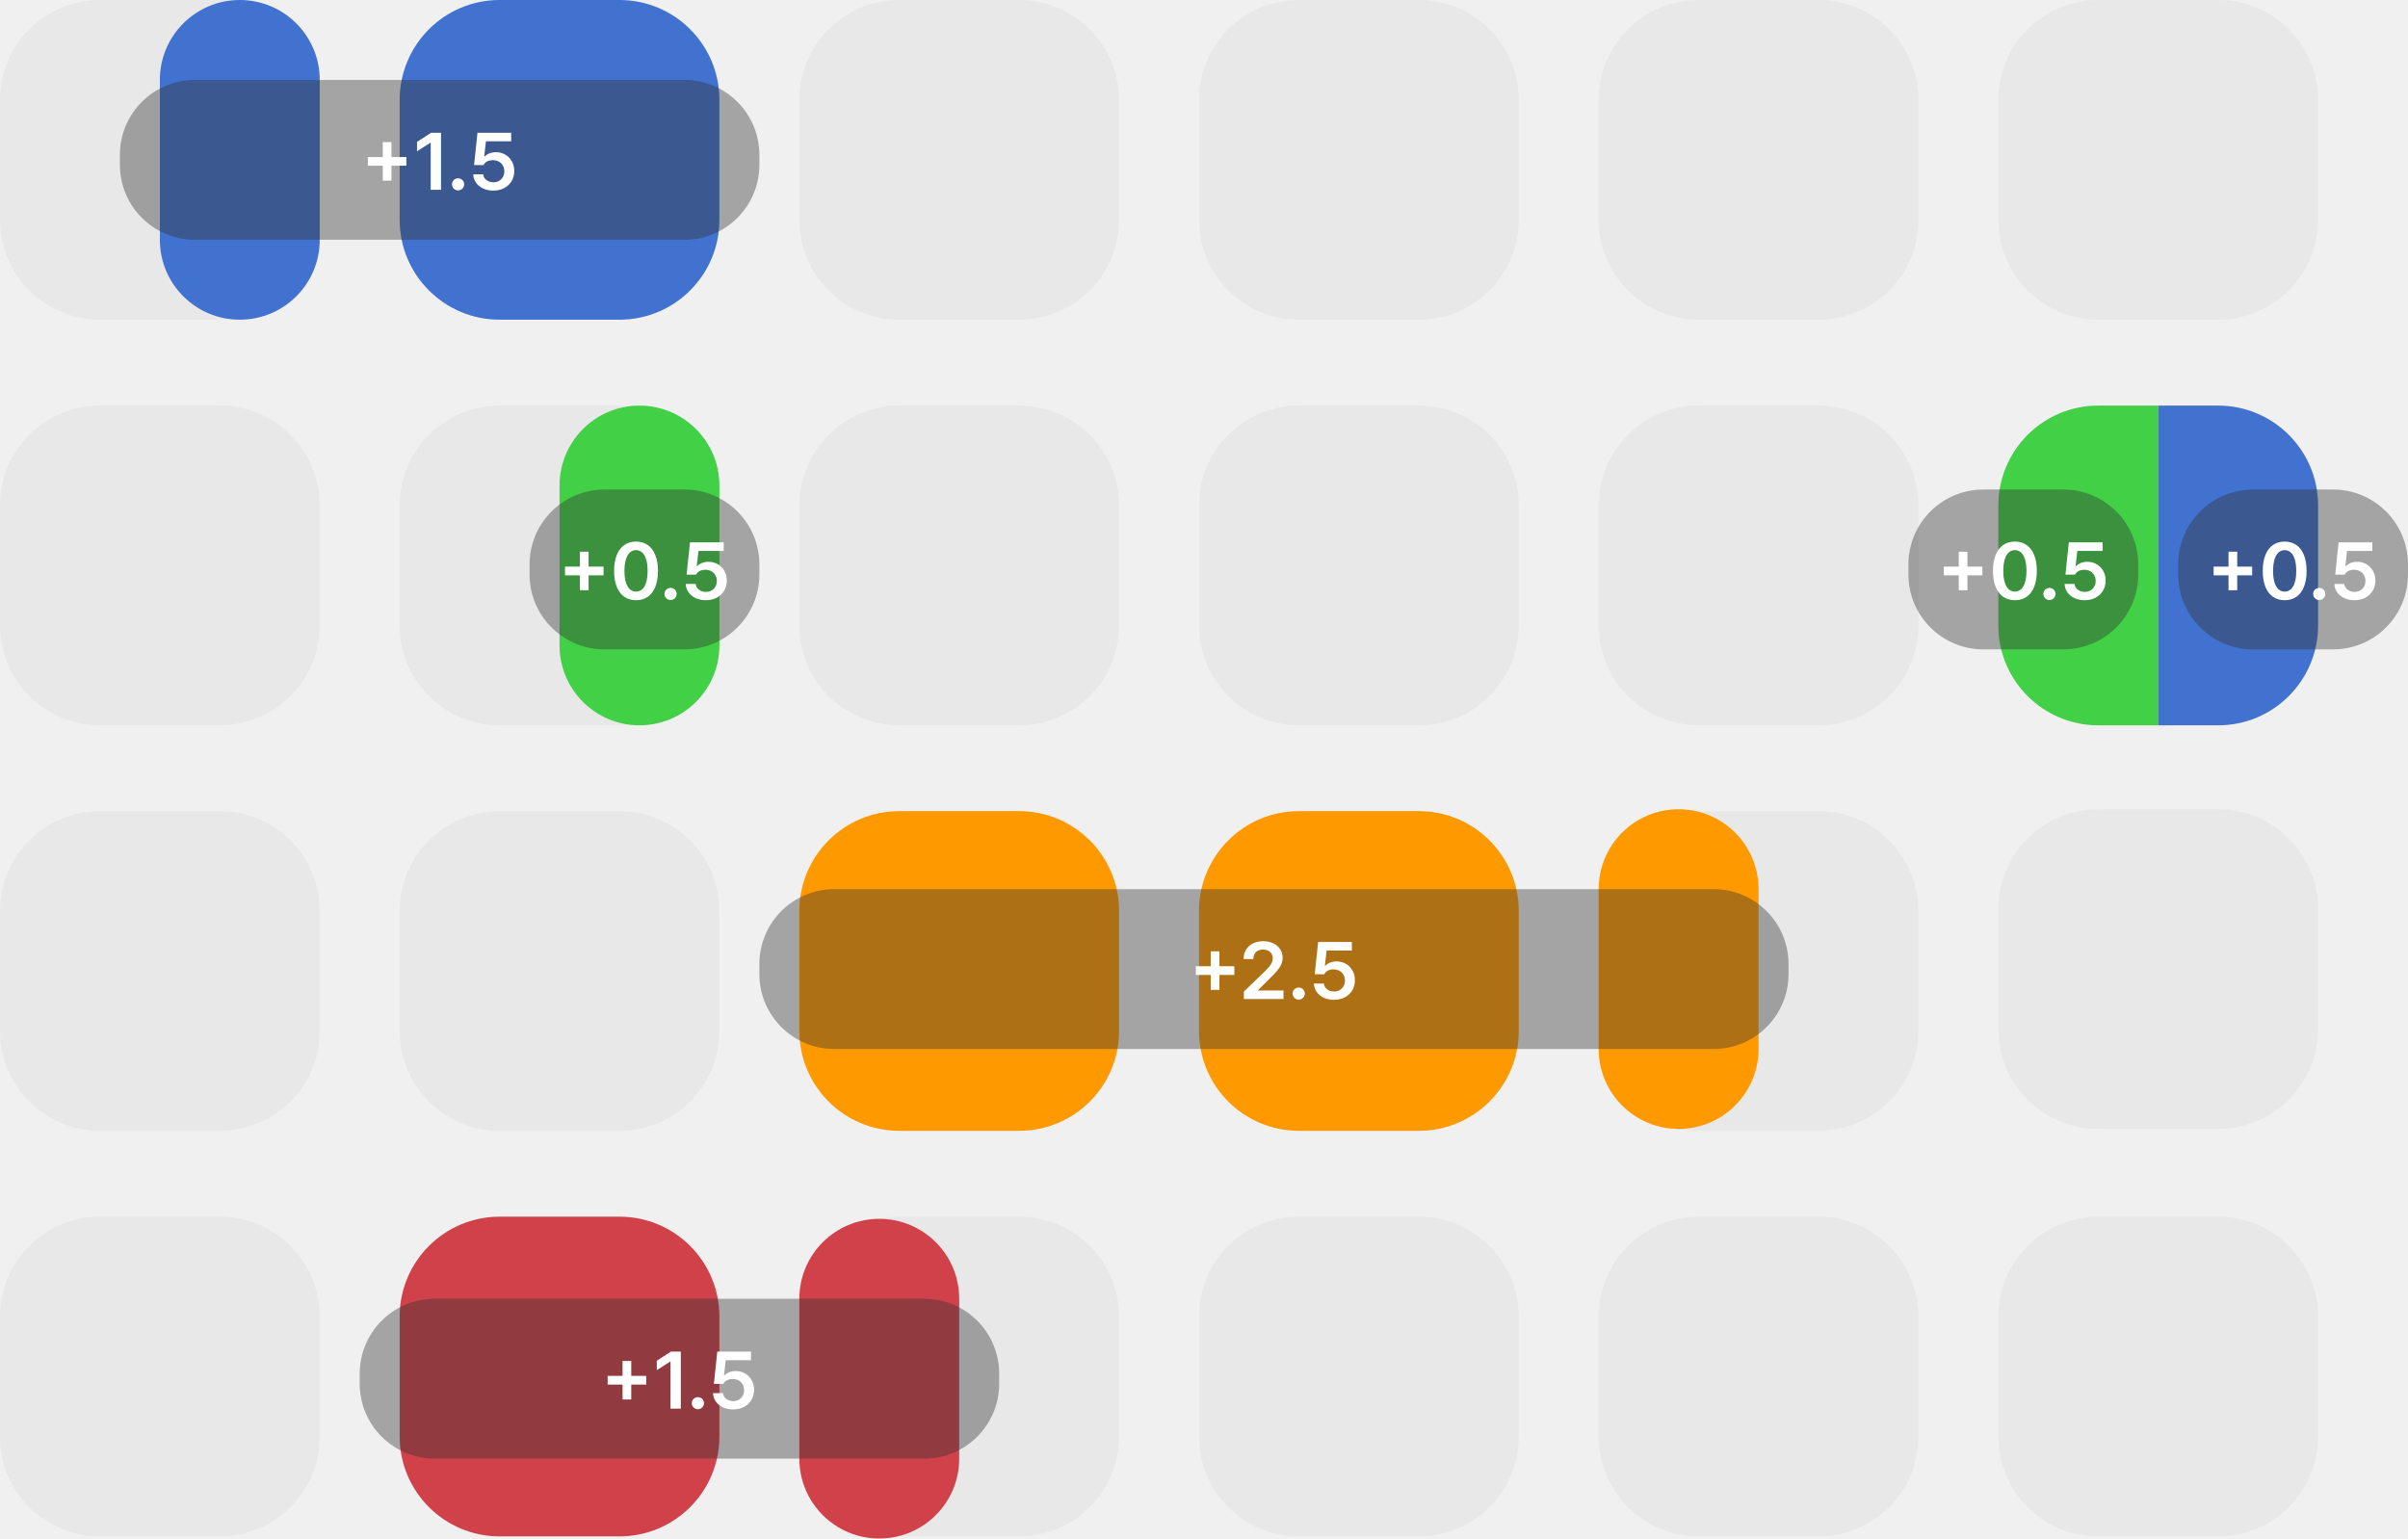
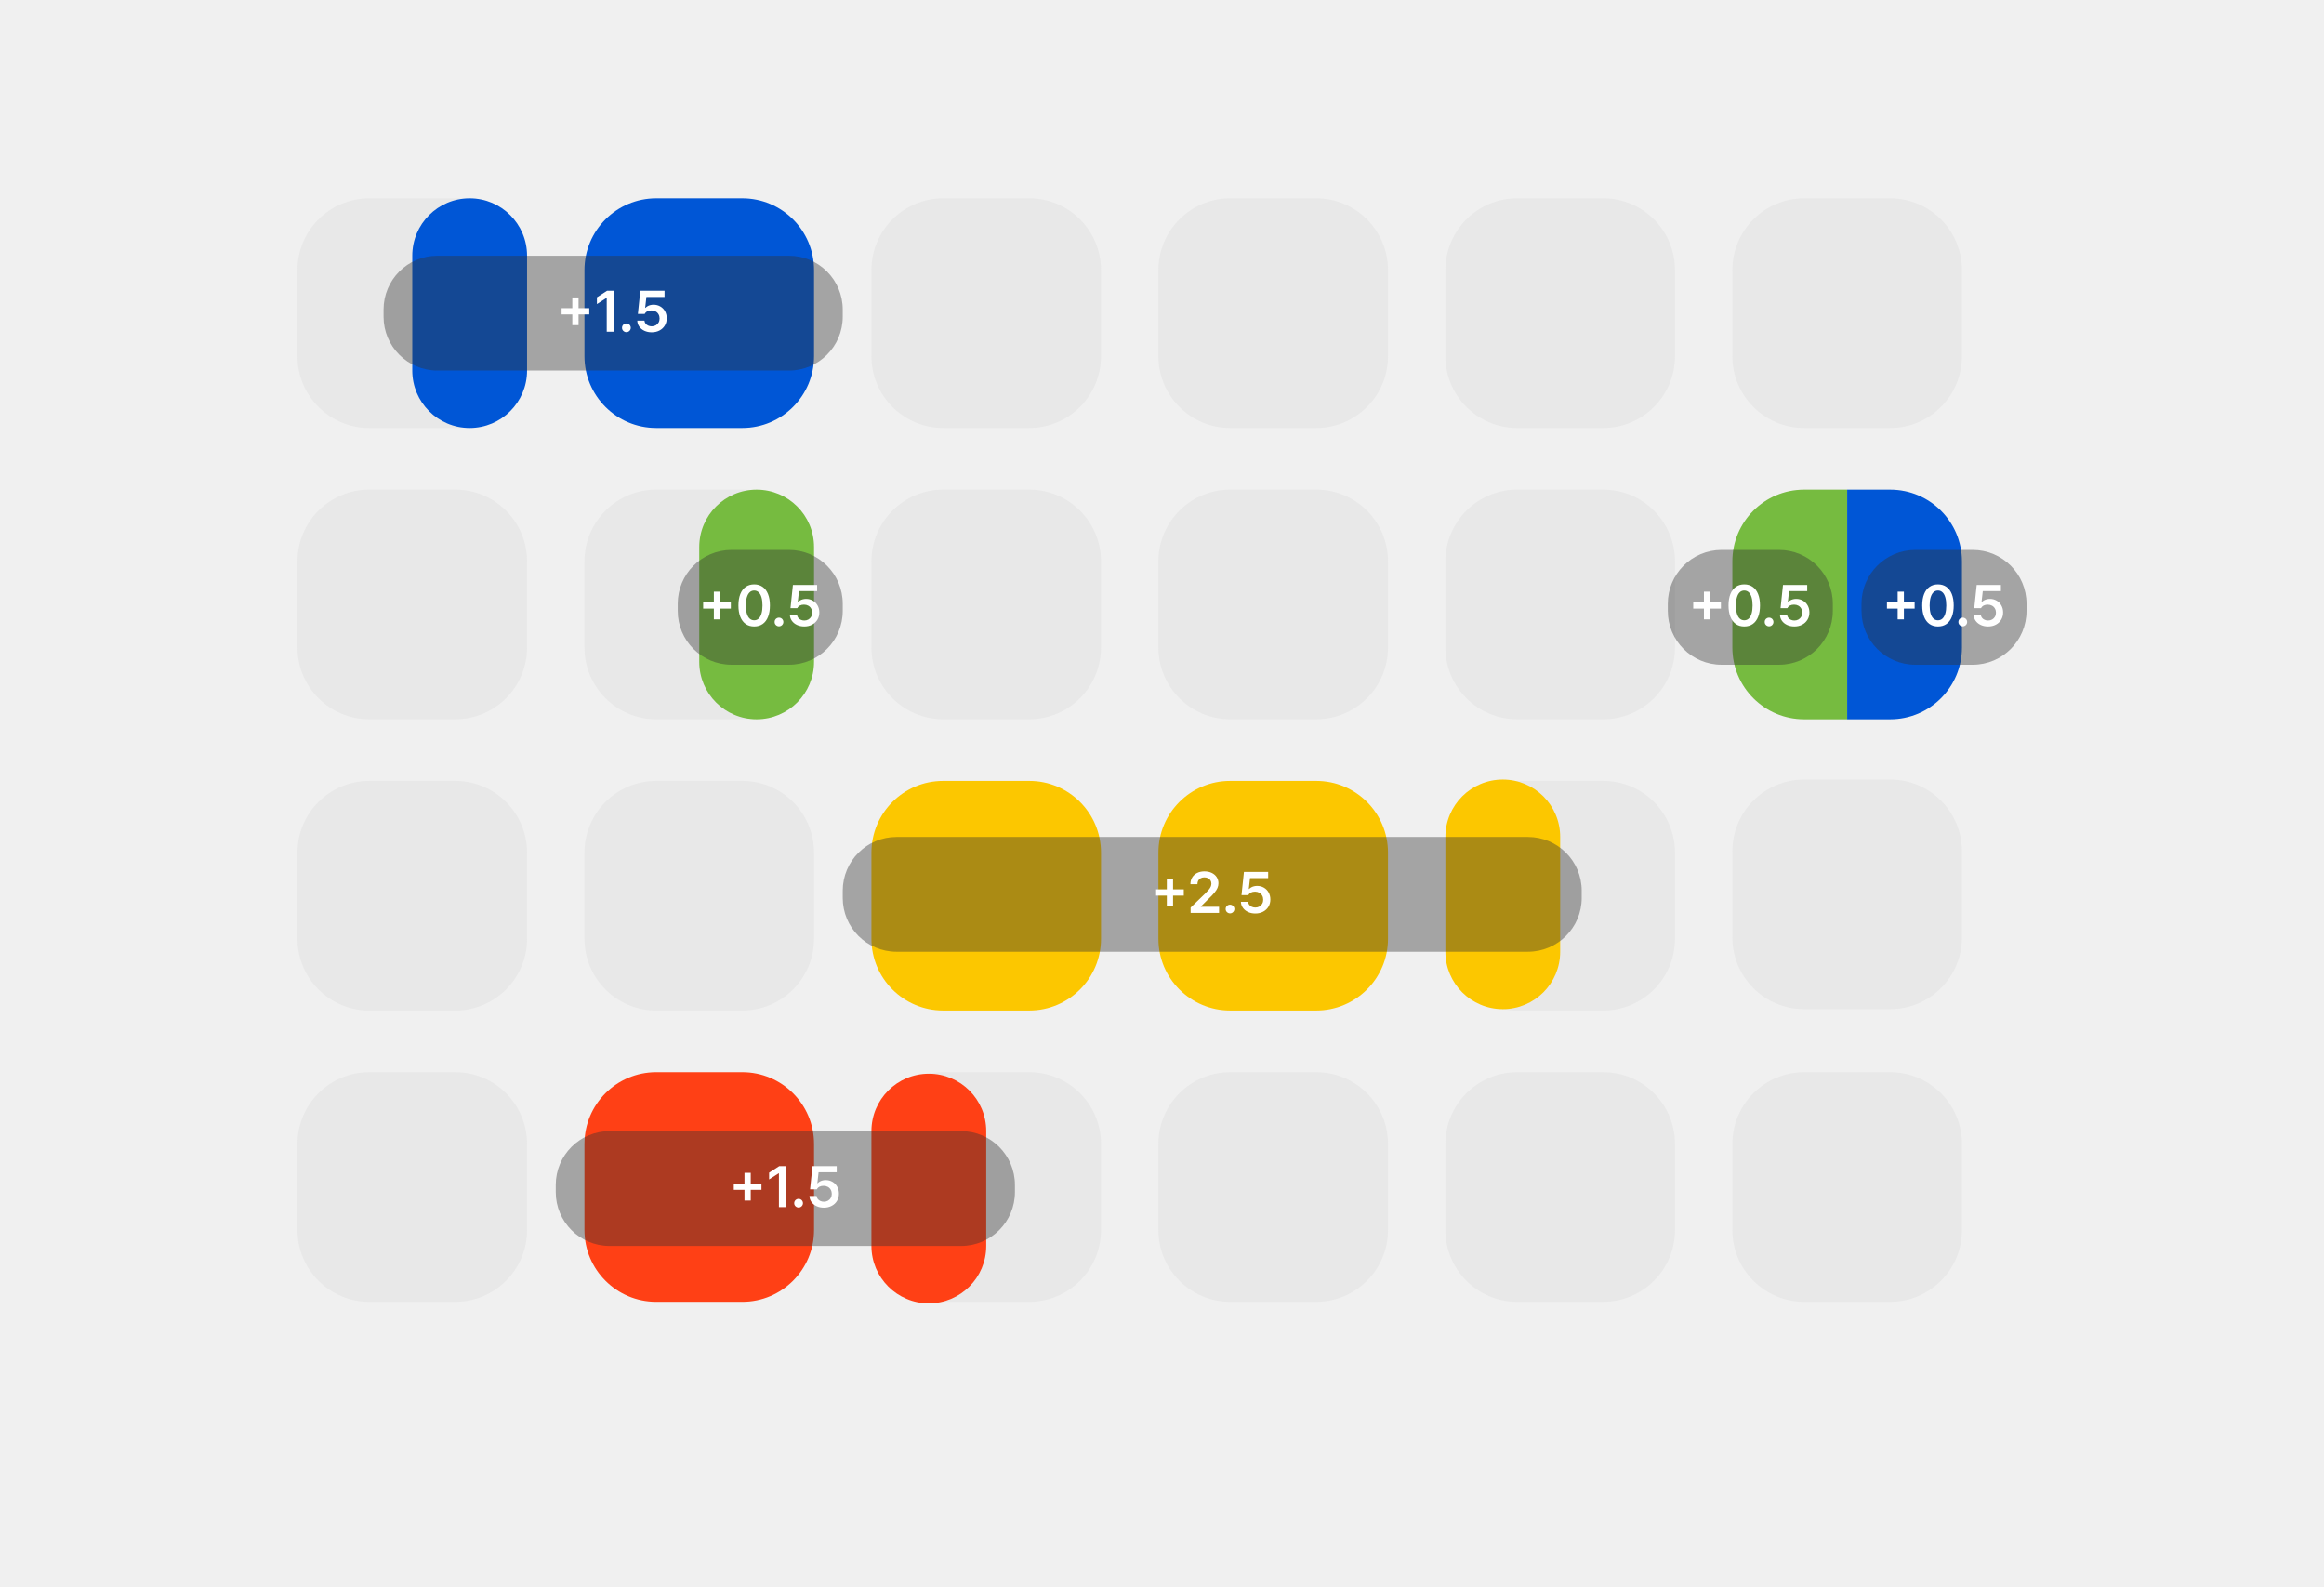
- <svg xmlns="http://www.w3.org/2000/svg" width="241" height="154" viewBox="0 0 241 154" fill="none">
-   <rect width="32" height="32" rx="10" fill="#E8E8E8" />
-   <rect x="40" width="32" height="32" rx="10" fill="#4172D0" />
-   <rect x="80" width="32" height="32" rx="10" fill="#E8E8E8" />
-   <rect x="120" width="32" height="32" rx="10" fill="#E8E8E8" />
-   <rect x="160" width="32" height="32" rx="10" fill="#E8E8E8" />
-   <rect x="200" width="32" height="32" rx="10" fill="#E8E8E8" />
-   <rect y="40.596" width="32" height="32" rx="10" fill="#E8E8E8" />
-   <rect x="40" y="40.596" width="32" height="32" rx="10" fill="#E8E8E8" />
-   <rect x="80" y="40.596" width="32" height="32" rx="10" fill="#E8E8E8" />
-   <rect x="56" y="40.6" width="16" height="32" rx="8" fill="#41D046" />
-   <rect x="16" width="16" height="32" rx="8" fill="#4172D0" />
-   <rect x="120" y="40.596" width="32" height="32" rx="10" fill="#E8E8E8" />
-   <rect x="160" y="40.596" width="32" height="32" rx="10" fill="#E8E8E8" />
-   <rect x="200" y="40.596" width="32" height="32" rx="10" fill="#E8E8E8" />
-   <rect x="200" y="81" width="32" height="32" rx="10" fill="#E8E8E8" />
-   <rect y="81.19" width="32" height="32" rx="10" fill="#E8E8E8" />
-   <rect x="40" y="81.19" width="32" height="32" rx="10" fill="#E8E8E8" />
-   <rect x="80" y="81.19" width="32" height="32" rx="10" fill="#FF9900" />
-   <rect x="120" y="81.19" width="32" height="32" rx="10" fill="#FF9900" />
-   <rect x="160" y="81.19" width="32" height="32" rx="10" fill="#E8E8E8" />
-   <rect y="121.785" width="32" height="32" rx="10" fill="#E8E8E8" />
-   <rect x="40" y="121.785" width="32" height="32" rx="10" fill="#D0414A" />
-   <rect x="80" y="121.785" width="32" height="32" rx="10" fill="#E8E8E8" />
-   <rect x="120" y="121.785" width="32" height="32" rx="10" fill="#E8E8E8" />
-   <rect x="160" y="121.785" width="32" height="32" rx="10" fill="#E8E8E8" />
-   <rect x="200" y="121.785" width="32" height="32" rx="10" fill="#E8E8E8" />
-   <rect x="160" y="81" width="16" height="32" rx="8" fill="#FF9900" />
-   <rect x="80" y="122" width="16" height="32" rx="8" fill="#D0414A" />
-   <path d="M200 50.6C200 45.077 204.477 40.6 210 40.6H216V72.6H210C204.477 72.6 200 68.123 200 62.6V50.6Z" fill="#41D046" />
-   <path d="M232 50.6C232 45.077 227.523 40.6 222 40.6H216V72.6H222C227.523 72.6 232 68.123 232 62.6V50.6Z" fill="#4172D0" />
-   <rect x="12" y="8" width="64" height="16" rx="7.5" fill="#323232" fill-opacity="0.4" />
-   <path d="M38.307 14.225H39.177V18.082H38.307V14.225ZM36.815 15.717H40.672V16.587H36.815V15.717ZM44.138 19H43.106V14.289H43.072L41.736 15.143V14.203L43.153 13.288H44.138V19ZM45.847 19.061C45.737 19.061 45.635 19.034 45.54 18.978C45.445 18.922 45.37 18.849 45.314 18.757C45.26 18.664 45.234 18.562 45.236 18.451C45.234 18.341 45.26 18.239 45.314 18.147C45.37 18.052 45.445 17.978 45.54 17.926C45.635 17.872 45.737 17.845 45.847 17.845C45.955 17.845 46.056 17.872 46.151 17.926C46.246 17.978 46.32 18.052 46.374 18.147C46.43 18.241 46.458 18.343 46.458 18.451C46.458 18.56 46.43 18.662 46.374 18.755C46.32 18.848 46.246 18.922 46.151 18.978C46.056 19.034 45.955 19.061 45.847 19.061ZM49.374 19.078C48.998 19.078 48.66 19.008 48.359 18.869C48.058 18.73 47.819 18.536 47.642 18.289C47.465 18.041 47.372 17.762 47.363 17.449H48.362C48.375 17.604 48.427 17.741 48.518 17.862C48.611 17.981 48.732 18.075 48.88 18.144C49.031 18.213 49.196 18.247 49.374 18.247C49.584 18.247 49.773 18.201 49.94 18.108C50.108 18.013 50.238 17.883 50.331 17.717C50.425 17.55 50.473 17.361 50.473 17.151C50.473 16.937 50.425 16.746 50.328 16.576C50.233 16.405 50.099 16.272 49.926 16.177C49.753 16.083 49.559 16.034 49.343 16.032C49.118 16.031 48.926 16.071 48.766 16.152C48.606 16.232 48.482 16.355 48.395 16.521H47.447L47.787 13.288H51.162V14.147H48.635L48.462 15.664H48.512C48.587 15.581 48.68 15.506 48.794 15.441C48.909 15.374 49.037 15.323 49.179 15.288C49.32 15.251 49.468 15.232 49.622 15.232C49.972 15.232 50.287 15.313 50.568 15.475C50.848 15.636 51.069 15.861 51.229 16.15C51.389 16.438 51.468 16.762 51.468 17.123C51.468 17.499 51.379 17.835 51.201 18.133C51.024 18.428 50.777 18.66 50.459 18.827C50.143 18.994 49.781 19.078 49.374 19.078Z" fill="white" />
-   <rect x="36" y="130" width="64" height="16" rx="7.5" fill="#323232" fill-opacity="0.4" />
-   <path d="M62.307 136.225H63.177V140.082H62.307V136.225ZM60.815 137.717H64.672V138.588H60.815V137.717ZM68.138 141H67.106V136.289H67.072L65.736 137.143V136.203L67.153 135.288H68.138V141ZM69.847 141.061C69.737 141.061 69.635 141.033 69.54 140.978C69.445 140.922 69.37 140.848 69.314 140.757C69.26 140.664 69.234 140.562 69.236 140.451C69.234 140.341 69.26 140.24 69.314 140.147C69.37 140.052 69.445 139.978 69.54 139.926C69.635 139.872 69.737 139.845 69.847 139.845C69.955 139.845 70.056 139.872 70.151 139.926C70.246 139.978 70.32 140.052 70.374 140.147C70.43 140.241 70.458 140.343 70.458 140.451C70.458 140.56 70.43 140.662 70.374 140.755C70.32 140.848 70.246 140.922 70.151 140.978C70.056 141.033 69.955 141.061 69.847 141.061ZM73.374 141.078C72.998 141.078 72.66 141.008 72.359 140.869C72.058 140.729 71.819 140.536 71.642 140.289C71.465 140.042 71.372 139.762 71.363 139.449H72.362C72.375 139.604 72.427 139.741 72.518 139.862C72.611 139.981 72.732 140.075 72.88 140.144C73.031 140.213 73.195 140.247 73.374 140.247C73.584 140.247 73.773 140.2 73.94 140.108C74.108 140.013 74.238 139.883 74.331 139.717C74.425 139.55 74.473 139.361 74.473 139.151C74.473 138.937 74.424 138.746 74.328 138.576C74.233 138.405 74.099 138.272 73.926 138.178C73.753 138.083 73.559 138.034 73.343 138.033C73.118 138.031 72.926 138.071 72.766 138.152C72.606 138.232 72.482 138.355 72.395 138.521H71.447L71.787 135.288H75.162V136.147H72.635L72.462 137.664H72.512C72.587 137.581 72.68 137.506 72.794 137.441C72.909 137.374 73.037 137.323 73.179 137.288C73.32 137.251 73.468 137.232 73.622 137.232C73.972 137.232 74.287 137.313 74.568 137.475C74.848 137.636 75.069 137.861 75.229 138.15C75.389 138.438 75.469 138.762 75.469 139.123C75.469 139.499 75.379 139.835 75.201 140.133C75.024 140.428 74.777 140.66 74.459 140.827C74.143 140.994 73.781 141.078 73.374 141.078Z" fill="white" />
-   <rect x="53" y="49" width="23" height="16" rx="7.5" fill="#323232" fill-opacity="0.4" />
-   <path d="M58.038 55.225H58.908V59.082H58.038V55.225ZM56.546 56.717H60.403V57.587H56.546V56.717ZM63.657 60.078C63.199 60.078 62.806 59.963 62.477 59.732C62.15 59.502 61.899 59.168 61.724 58.731C61.549 58.292 61.462 57.763 61.462 57.144C61.462 56.529 61.549 56.001 61.724 55.56C61.899 55.119 62.151 54.785 62.48 54.556C62.809 54.325 63.201 54.21 63.657 54.21C64.11 54.21 64.502 54.325 64.831 54.556C65.16 54.785 65.412 55.119 65.587 55.56C65.763 56.001 65.852 56.529 65.852 57.144C65.852 57.763 65.764 58.292 65.589 58.731C65.416 59.17 65.165 59.505 64.836 59.735C64.507 59.964 64.114 60.078 63.657 60.078ZM63.657 59.216C63.896 59.216 64.103 59.138 64.276 58.982C64.449 58.826 64.582 58.593 64.675 58.285C64.767 57.974 64.814 57.594 64.814 57.144C64.814 56.696 64.767 56.317 64.675 56.006C64.582 55.694 64.448 55.459 64.273 55.303C64.1 55.145 63.895 55.066 63.657 55.066C63.417 55.066 63.21 55.145 63.037 55.303C62.866 55.459 62.733 55.694 62.639 56.006C62.546 56.317 62.498 56.696 62.496 57.144C62.496 57.594 62.543 57.974 62.636 58.285C62.729 58.593 62.862 58.826 63.035 58.982C63.208 59.138 63.415 59.216 63.657 59.216ZM67.116 60.061C67.006 60.061 66.904 60.033 66.809 59.978C66.715 59.922 66.639 59.849 66.583 59.757C66.529 59.664 66.503 59.562 66.505 59.451C66.503 59.341 66.529 59.239 66.583 59.147C66.639 59.052 66.715 58.978 66.809 58.926C66.904 58.872 67.006 58.845 67.116 58.845C67.224 58.845 67.325 58.872 67.42 58.926C67.515 58.978 67.589 59.052 67.643 59.147C67.699 59.241 67.727 59.343 67.727 59.451C67.727 59.56 67.699 59.662 67.643 59.755C67.589 59.847 67.515 59.922 67.42 59.978C67.325 60.033 67.224 60.061 67.116 60.061ZM70.643 60.078C70.267 60.078 69.929 60.008 69.628 59.869C69.327 59.73 69.088 59.536 68.911 59.289C68.734 59.041 68.641 58.762 68.632 58.449H69.631C69.644 58.604 69.696 58.741 69.787 58.862C69.88 58.981 70.001 59.075 70.149 59.144C70.3 59.213 70.465 59.247 70.643 59.247C70.853 59.247 71.042 59.2 71.209 59.108C71.376 59.013 71.507 58.883 71.6 58.717C71.695 58.55 71.742 58.361 71.742 58.151C71.742 57.937 71.694 57.746 71.597 57.576C71.502 57.405 71.368 57.272 71.195 57.178C71.022 57.083 70.828 57.034 70.612 57.032C70.387 57.031 70.195 57.071 70.035 57.152C69.875 57.232 69.751 57.355 69.664 57.521H68.716L69.056 54.288H72.431V55.147H69.904L69.731 56.664H69.781C69.856 56.581 69.95 56.506 70.063 56.441C70.178 56.374 70.306 56.323 70.448 56.288C70.589 56.251 70.737 56.232 70.891 56.232C71.241 56.232 71.556 56.313 71.837 56.475C72.118 56.636 72.338 56.861 72.498 57.15C72.658 57.438 72.738 57.762 72.738 58.123C72.738 58.499 72.648 58.835 72.47 59.133C72.293 59.428 72.046 59.66 71.728 59.827C71.412 59.994 71.05 60.078 70.643 60.078Z" fill="white" />
-   <rect x="191" y="49" width="23" height="16" rx="7.5" fill="#323232" fill-opacity="0.4" />
-   <path d="M196.038 55.225H196.908V59.082H196.038V55.225ZM194.546 56.717H198.403V57.587H194.546V56.717ZM201.657 60.078C201.199 60.078 200.806 59.963 200.477 59.732C200.15 59.502 199.899 59.168 199.724 58.731C199.549 58.292 199.462 57.763 199.462 57.144C199.462 56.529 199.549 56.001 199.724 55.56C199.899 55.119 200.151 54.785 200.48 54.556C200.809 54.325 201.201 54.21 201.657 54.21C202.11 54.21 202.502 54.325 202.831 54.556C203.16 54.785 203.412 55.119 203.587 55.56C203.763 56.001 203.852 56.529 203.852 57.144C203.852 57.763 203.764 58.292 203.589 58.731C203.416 59.17 203.165 59.505 202.836 59.735C202.507 59.964 202.114 60.078 201.657 60.078ZM201.657 59.216C201.896 59.216 202.103 59.138 202.276 58.982C202.449 58.826 202.582 58.593 202.675 58.285C202.768 57.974 202.814 57.594 202.814 57.144C202.814 56.696 202.768 56.317 202.675 56.006C202.582 55.694 202.448 55.459 202.273 55.303C202.1 55.145 201.895 55.066 201.657 55.066C201.417 55.066 201.21 55.145 201.037 55.303C200.866 55.459 200.733 55.694 200.639 56.006C200.546 56.317 200.498 56.696 200.496 57.144C200.496 57.594 200.543 57.974 200.636 58.285C200.729 58.593 200.862 58.826 201.035 58.982C201.208 59.138 201.415 59.216 201.657 59.216ZM205.116 60.061C205.006 60.061 204.904 60.033 204.809 59.978C204.714 59.922 204.639 59.849 204.583 59.757C204.529 59.664 204.503 59.562 204.505 59.451C204.503 59.341 204.529 59.239 204.583 59.147C204.639 59.052 204.714 58.978 204.809 58.926C204.904 58.872 205.006 58.845 205.116 58.845C205.224 58.845 205.325 58.872 205.42 58.926C205.515 58.978 205.589 59.052 205.643 59.147C205.699 59.241 205.727 59.343 205.727 59.451C205.727 59.56 205.699 59.662 205.643 59.755C205.589 59.847 205.515 59.922 205.42 59.978C205.325 60.033 205.224 60.061 205.116 60.061ZM208.643 60.078C208.267 60.078 207.929 60.008 207.628 59.869C207.327 59.73 207.088 59.536 206.911 59.289C206.734 59.041 206.641 58.762 206.632 58.449H207.631C207.644 58.604 207.696 58.741 207.787 58.862C207.88 58.981 208.001 59.075 208.149 59.144C208.3 59.213 208.465 59.247 208.643 59.247C208.853 59.247 209.042 59.2 209.209 59.108C209.377 59.013 209.507 58.883 209.6 58.717C209.694 58.55 209.742 58.361 209.742 58.151C209.742 57.937 209.694 57.746 209.597 57.576C209.502 57.405 209.368 57.272 209.195 57.178C209.022 57.083 208.828 57.034 208.612 57.032C208.387 57.031 208.195 57.071 208.035 57.152C207.875 57.232 207.751 57.355 207.664 57.521H206.716L207.056 54.288H210.431V55.147H207.904L207.731 56.664H207.781C207.856 56.581 207.949 56.506 208.063 56.441C208.178 56.374 208.306 56.323 208.448 56.288C208.589 56.251 208.737 56.232 208.891 56.232C209.241 56.232 209.556 56.313 209.837 56.475C210.117 56.636 210.338 56.861 210.498 57.15C210.658 57.438 210.738 57.762 210.738 58.123C210.738 58.499 210.648 58.835 210.47 59.133C210.293 59.428 210.046 59.66 209.728 59.827C209.412 59.994 209.05 60.078 208.643 60.078Z" fill="white" />
-   <rect x="76" y="89" width="103" height="16" rx="7.5" fill="#323232" fill-opacity="0.4" />
-   <path d="M121.172 95.225H122.042V99.082H121.172V95.225ZM119.68 96.717H123.537V97.588H119.68V96.717ZM124.488 99.255L126.504 97.311C126.724 97.092 126.893 96.912 127.012 96.77C127.133 96.629 127.225 96.49 127.288 96.355C127.351 96.217 127.384 96.071 127.386 95.917C127.384 95.742 127.34 95.589 127.254 95.457C127.171 95.325 127.055 95.223 126.906 95.153C126.757 95.082 126.589 95.047 126.401 95.047C126.208 95.047 126.038 95.086 125.893 95.164C125.748 95.24 125.636 95.35 125.556 95.493C125.478 95.636 125.439 95.803 125.439 95.995H124.463C124.461 95.64 124.543 95.328 124.708 95.058C124.875 94.786 125.107 94.577 125.403 94.43C125.698 94.284 126.036 94.21 126.415 94.21C126.796 94.21 127.135 94.281 127.43 94.422C127.728 94.563 127.958 94.76 128.122 95.013C128.285 95.264 128.367 95.548 128.367 95.864C128.367 96.087 128.325 96.301 128.239 96.505C128.155 96.708 128.01 96.934 127.804 97.183C127.599 97.432 127.308 97.735 126.931 98.092L125.919 99.099V99.141H128.454V100H124.491L124.488 99.255ZM129.982 100.061C129.872 100.061 129.77 100.033 129.675 99.978C129.58 99.922 129.505 99.849 129.449 99.757C129.395 99.664 129.369 99.562 129.371 99.451C129.369 99.341 129.395 99.24 129.449 99.147C129.505 99.052 129.58 98.978 129.675 98.926C129.77 98.872 129.872 98.845 129.982 98.845C130.09 98.845 130.191 98.872 130.286 98.926C130.381 98.978 130.455 99.052 130.509 99.147C130.565 99.241 130.593 99.343 130.593 99.451C130.593 99.56 130.565 99.662 130.509 99.755C130.455 99.847 130.381 99.922 130.286 99.978C130.191 100.033 130.09 100.061 129.982 100.061ZM133.509 100.078C133.133 100.078 132.795 100.008 132.494 99.869C132.193 99.73 131.954 99.536 131.777 99.289C131.6 99.041 131.507 98.762 131.498 98.449H132.497C132.51 98.604 132.562 98.741 132.653 98.862C132.746 98.981 132.867 99.075 133.015 99.144C133.166 99.213 133.33 99.247 133.509 99.247C133.719 99.247 133.908 99.201 134.075 99.108C134.242 99.013 134.373 98.882 134.466 98.717C134.56 98.55 134.608 98.361 134.608 98.151C134.608 97.937 134.559 97.746 134.463 97.576C134.368 97.405 134.234 97.272 134.061 97.177C133.888 97.083 133.694 97.034 133.478 97.032C133.253 97.031 133.061 97.071 132.901 97.152C132.741 97.232 132.617 97.355 132.53 97.521H131.582L131.922 94.288H135.297V95.147H132.77L132.597 96.664H132.647C132.722 96.581 132.815 96.506 132.929 96.441C133.044 96.374 133.172 96.323 133.314 96.288C133.455 96.251 133.603 96.232 133.757 96.232C134.107 96.232 134.422 96.313 134.703 96.475C134.983 96.636 135.204 96.862 135.364 97.15C135.524 97.438 135.603 97.762 135.603 98.123C135.603 98.499 135.514 98.835 135.336 99.133C135.159 99.428 134.912 99.66 134.594 99.827C134.278 99.994 133.916 100.078 133.509 100.078Z" fill="white" />
-   <rect x="218" y="49" width="23" height="16" rx="7.5" fill="#323232" fill-opacity="0.4" />
-   <path d="M223.038 55.225H223.908V59.082H223.038V55.225ZM221.546 56.717H225.403V57.587H221.546V56.717ZM228.657 60.078C228.199 60.078 227.806 59.963 227.477 59.732C227.15 59.502 226.899 59.168 226.724 58.731C226.549 58.292 226.462 57.763 226.462 57.144C226.462 56.529 226.549 56.001 226.724 55.56C226.899 55.119 227.151 54.785 227.48 54.556C227.809 54.325 228.201 54.21 228.657 54.21C229.11 54.21 229.502 54.325 229.831 54.556C230.16 54.785 230.412 55.119 230.587 55.56C230.763 56.001 230.852 56.529 230.852 57.144C230.852 57.763 230.764 58.292 230.589 58.731C230.416 59.17 230.165 59.505 229.836 59.735C229.507 59.964 229.114 60.078 228.657 60.078ZM228.657 59.216C228.896 59.216 229.103 59.138 229.276 58.982C229.449 58.826 229.582 58.593 229.675 58.285C229.768 57.974 229.814 57.594 229.814 57.144C229.814 56.696 229.768 56.317 229.675 56.006C229.582 55.694 229.448 55.459 229.273 55.303C229.1 55.145 228.895 55.066 228.657 55.066C228.417 55.066 228.21 55.145 228.037 55.303C227.866 55.459 227.733 55.694 227.639 56.006C227.546 56.317 227.498 56.696 227.496 57.144C227.496 57.594 227.543 57.974 227.636 58.285C227.729 58.593 227.862 58.826 228.035 58.982C228.208 59.138 228.415 59.216 228.657 59.216ZM232.116 60.061C232.006 60.061 231.904 60.033 231.809 59.978C231.714 59.922 231.639 59.849 231.583 59.757C231.529 59.664 231.503 59.562 231.505 59.451C231.503 59.341 231.529 59.239 231.583 59.147C231.639 59.052 231.714 58.978 231.809 58.926C231.904 58.872 232.006 58.845 232.116 58.845C232.224 58.845 232.325 58.872 232.42 58.926C232.515 58.978 232.589 59.052 232.643 59.147C232.699 59.241 232.727 59.343 232.727 59.451C232.727 59.56 232.699 59.662 232.643 59.755C232.589 59.847 232.515 59.922 232.42 59.978C232.325 60.033 232.224 60.061 232.116 60.061ZM235.643 60.078C235.267 60.078 234.929 60.008 234.628 59.869C234.327 59.73 234.088 59.536 233.911 59.289C233.734 59.041 233.641 58.762 233.632 58.449H234.631C234.644 58.604 234.696 58.741 234.787 58.862C234.88 58.981 235.001 59.075 235.149 59.144C235.3 59.213 235.465 59.247 235.643 59.247C235.853 59.247 236.042 59.2 236.209 59.108C236.377 59.013 236.507 58.883 236.6 58.717C236.694 58.55 236.742 58.361 236.742 58.151C236.742 57.937 236.694 57.746 236.597 57.576C236.502 57.405 236.368 57.272 236.195 57.178C236.022 57.083 235.828 57.034 235.612 57.032C235.387 57.031 235.195 57.071 235.035 57.152C234.875 57.232 234.751 57.355 234.664 57.521H233.716L234.056 54.288H237.431V55.147H234.904L234.731 56.664H234.781C234.856 56.581 234.949 56.506 235.063 56.441C235.178 56.374 235.306 56.323 235.448 56.288C235.589 56.251 235.737 56.232 235.891 56.232C236.241 56.232 236.556 56.313 236.837 56.475C237.117 56.636 237.338 56.861 237.498 57.15C237.658 57.438 237.738 57.762 237.738 58.123C237.738 58.499 237.648 58.835 237.47 59.133C237.293 59.428 237.046 59.66 236.728 59.827C236.412 59.994 236.05 60.078 235.643 60.078Z" fill="white" />
+ <svg xmlns="http://www.w3.org/2000/svg" width="375" height="256" viewBox="0 0 375 256" fill="none">
+   <rect x="48" y="32" width="37.046" height="37.046" rx="11.577" fill="#E8E8E8" />
+   <rect x="94.307" y="32" width="37.046" height="37.046" rx="11.577" fill="#0056D6" />
+   <rect x="140.614" y="32" width="37.046" height="37.046" rx="11.577" fill="#E8E8E8" />
+   <rect x="186.921" y="32" width="37.046" height="37.046" rx="11.577" fill="#E8E8E8" />
+   <rect x="233.228" y="32" width="37.046" height="37.046" rx="11.577" fill="#E8E8E8" />
+   <rect x="279.535" y="32" width="37.046" height="37.046" rx="11.577" fill="#E8E8E8" />
+   <rect x="48" y="78.996" width="37.046" height="37.046" rx="11.577" fill="#E8E8E8" />
+   <rect x="94.307" y="78.996" width="37.046" height="37.046" rx="11.577" fill="#E8E8E8" />
+   <rect x="140.614" y="78.996" width="37.046" height="37.046" rx="11.577" fill="#E8E8E8" />
+   <rect x="112.83" y="79.002" width="18.523" height="37.046" rx="9.261" fill="#76BB40" />
+   <rect x="66.523" y="32" width="18.523" height="37.046" rx="9.261" fill="#0056D6" />
+   <rect x="186.921" y="78.996" width="37.046" height="37.046" rx="11.577" fill="#E8E8E8" />
+   <rect x="233.228" y="78.996" width="37.046" height="37.046" rx="11.577" fill="#E8E8E8" />
+   <rect x="279.535" y="78.996" width="37.046" height="37.046" rx="11.577" fill="#E8E8E8" />
+   <rect x="279.535" y="125.772" width="37.046" height="37.046" rx="11.577" fill="#E8E8E8" />
+   <rect x="48" y="125.992" width="37.046" height="37.046" rx="11.577" fill="#E8E8E8" />
+   <rect x="94.307" y="125.992" width="37.046" height="37.046" rx="11.577" fill="#E8E8E8" />
+   <rect x="140.614" y="125.992" width="37.046" height="37.046" rx="11.577" fill="#FCC700" />
+   <rect x="186.921" y="125.992" width="37.046" height="37.046" rx="11.577" fill="#FCC700" />
+   <rect x="233.228" y="125.992" width="37.046" height="37.046" rx="11.577" fill="#E8E8E8" />
+   <rect x="48" y="172.988" width="37.046" height="37.046" rx="11.577" fill="#E8E8E8" />
+   <rect x="94.307" y="172.988" width="37.046" height="37.046" rx="11.577" fill="#FF4015" />
+   <rect x="140.614" y="172.988" width="37.046" height="37.046" rx="11.577" fill="#E8E8E8" />
+   <rect x="186.921" y="172.988" width="37.046" height="37.046" rx="11.577" fill="#E8E8E8" />
+   <rect x="233.228" y="172.988" width="37.046" height="37.046" rx="11.577" fill="#E8E8E8" />
+   <rect x="279.535" y="172.988" width="37.046" height="37.046" rx="11.577" fill="#E8E8E8" />
+   <rect x="233.228" y="125.772" width="18.523" height="37.046" rx="9.261" fill="#FCC700" />
+   <rect x="140.614" y="173.236" width="18.523" height="37.046" rx="9.261" fill="#FF4015" />
+   <path d="M279.535 90.579C279.535 84.185 284.718 79.002 291.112 79.002H298.058V116.047H291.112C284.718 116.047 279.535 110.864 279.535 104.471V90.579Z" fill="#76BB40" />
+   <path d="M316.581 90.579C316.581 84.185 311.398 79.002 305.004 79.002H298.058V116.047H305.004C311.398 116.047 316.581 110.864 316.581 104.471V90.579Z" fill="#0056D6" />
+   <rect x="61.892" y="41.261" width="74.091" height="18.523" rx="8.683" fill="#323232" fill-opacity="0.4" />
+   <path d="M92.347 47.995H93.355V52.46H92.347V47.995ZM90.62 49.722H95.085V50.73H90.62V49.722ZM99.097 53.523H97.902V48.069H97.864L96.317 49.057V47.969L97.957 46.91H99.097V53.523ZM101.076 53.594C100.949 53.594 100.831 53.562 100.721 53.497C100.611 53.432 100.524 53.347 100.459 53.242C100.397 53.134 100.367 53.016 100.369 52.887C100.367 52.76 100.397 52.642 100.459 52.535C100.524 52.425 100.611 52.34 100.721 52.28C100.831 52.217 100.949 52.186 101.076 52.186C101.201 52.186 101.318 52.217 101.428 52.28C101.538 52.34 101.624 52.425 101.686 52.535C101.751 52.645 101.783 52.762 101.783 52.887C101.783 53.014 101.751 53.131 101.686 53.239C101.624 53.346 101.538 53.432 101.428 53.497C101.318 53.562 101.201 53.594 101.076 53.594ZM105.159 53.613C104.724 53.613 104.333 53.532 103.984 53.371C103.635 53.209 103.359 52.986 103.154 52.699C102.95 52.413 102.842 52.089 102.831 51.727H103.987C104.002 51.906 104.062 52.066 104.168 52.205C104.275 52.343 104.415 52.452 104.588 52.532C104.762 52.611 104.952 52.651 105.159 52.651C105.402 52.651 105.621 52.597 105.815 52.489C106.008 52.38 106.159 52.229 106.267 52.038C106.376 51.844 106.431 51.625 106.431 51.382C106.431 51.135 106.375 50.913 106.263 50.717C106.154 50.519 105.999 50.365 105.798 50.255C105.598 50.145 105.373 50.09 105.124 50.087C104.863 50.085 104.64 50.131 104.455 50.226C104.27 50.319 104.127 50.461 104.026 50.652H102.928L103.322 46.91H107.229V47.905H104.303L104.103 49.661H104.161C104.248 49.564 104.356 49.478 104.488 49.403C104.621 49.325 104.769 49.266 104.933 49.225C105.097 49.182 105.268 49.161 105.446 49.161C105.851 49.161 106.216 49.254 106.541 49.442C106.866 49.629 107.121 49.889 107.306 50.223C107.491 50.557 107.584 50.932 107.584 51.35C107.584 51.785 107.481 52.174 107.274 52.519C107.069 52.861 106.783 53.129 106.415 53.322C106.049 53.516 105.63 53.613 105.159 53.613Z" fill="white" />
+   <rect x="89.676" y="182.498" width="74.091" height="18.523" rx="8.683" fill="#323232" fill-opacity="0.4" />
+   <path d="M120.131 189.232H121.139V193.697H120.131V189.232ZM118.404 190.959H122.869V191.966H118.404V190.959ZM126.881 194.759H125.687V189.306H125.648L124.101 190.294V189.206L125.742 188.147H126.881V194.759ZM128.86 194.83C128.733 194.83 128.615 194.798 128.505 194.733C128.395 194.669 128.308 194.584 128.244 194.478C128.181 194.371 128.151 194.252 128.153 194.123C128.151 193.996 128.181 193.879 128.244 193.771C128.308 193.662 128.395 193.576 128.505 193.516C128.615 193.454 128.733 193.423 128.86 193.423C128.985 193.423 129.102 193.454 129.212 193.516C129.322 193.576 129.408 193.662 129.471 193.771C129.535 193.881 129.567 193.998 129.567 194.123C129.567 194.25 129.535 194.368 129.471 194.475C129.408 194.583 129.322 194.669 129.212 194.733C129.102 194.798 128.985 194.83 128.86 194.83ZM132.943 194.85C132.509 194.85 132.117 194.769 131.768 194.608C131.419 194.446 131.143 194.222 130.938 193.936C130.734 193.65 130.626 193.326 130.615 192.964H131.771C131.786 193.143 131.847 193.302 131.952 193.442C132.06 193.58 132.2 193.688 132.372 193.768C132.546 193.848 132.737 193.888 132.943 193.888C133.187 193.888 133.405 193.834 133.599 193.726C133.792 193.616 133.943 193.466 134.051 193.274C134.161 193.08 134.215 192.862 134.215 192.619C134.215 192.371 134.159 192.149 134.048 191.953C133.938 191.755 133.783 191.602 133.583 191.492C133.382 191.382 133.158 191.326 132.908 191.324C132.647 191.322 132.425 191.368 132.239 191.463C132.054 191.555 131.911 191.697 131.81 191.889H130.712L131.106 188.147H135.013V189.141H132.088L131.888 190.898H131.946C132.032 190.801 132.14 190.715 132.272 190.639C132.405 190.562 132.554 190.503 132.717 190.462C132.881 190.419 133.052 190.397 133.231 190.397C133.635 190.397 134 190.491 134.325 190.678C134.65 190.865 134.905 191.126 135.09 191.459C135.276 191.793 135.368 192.169 135.368 192.586C135.368 193.021 135.265 193.411 135.058 193.755C134.854 194.097 134.567 194.365 134.199 194.559C133.833 194.753 133.415 194.85 132.943 194.85Z" fill="white" />
+   <rect x="109.357" y="88.726" width="26.627" height="18.523" rx="8.683" fill="#323232" fill-opacity="0.4" />
+   <path d="M115.189 95.46H116.197V99.925H115.189V95.46ZM113.462 97.187H117.927V98.194H113.462V97.187ZM121.694 101.078C121.164 101.078 120.709 100.944 120.328 100.677C119.949 100.41 119.659 100.024 119.456 99.518C119.254 99.01 119.153 98.398 119.153 97.681C119.153 96.969 119.254 96.357 119.456 95.847C119.659 95.337 119.95 94.95 120.331 94.685C120.712 94.418 121.166 94.284 121.694 94.284C122.219 94.284 122.672 94.418 123.053 94.685C123.434 94.95 123.726 95.337 123.928 95.847C124.133 96.357 124.235 96.969 124.235 97.681C124.235 98.398 124.134 99.01 123.931 99.518C123.731 100.026 123.441 100.414 123.06 100.681C122.679 100.945 122.223 101.078 121.694 101.078ZM121.694 100.08C121.971 100.08 122.21 99.99 122.411 99.809C122.611 99.628 122.765 99.359 122.872 99.002C122.98 98.642 123.034 98.202 123.034 97.681C123.034 97.162 122.98 96.723 122.872 96.364C122.765 96.002 122.61 95.731 122.407 95.55C122.207 95.367 121.969 95.276 121.694 95.276C121.416 95.276 121.177 95.367 120.977 95.55C120.779 95.731 120.625 96.002 120.515 96.364C120.408 96.723 120.353 97.162 120.351 97.681C120.351 98.202 120.404 98.642 120.512 99.002C120.62 99.359 120.774 99.628 120.974 99.809C121.174 99.99 121.414 100.08 121.694 100.08ZM125.699 101.058C125.572 101.058 125.453 101.026 125.344 100.961C125.234 100.897 125.147 100.812 125.082 100.706C125.02 100.599 124.989 100.48 124.992 100.351C124.989 100.224 125.02 100.107 125.082 99.999C125.147 99.889 125.234 99.805 125.344 99.744C125.453 99.682 125.572 99.651 125.699 99.651C125.824 99.651 125.941 99.682 126.051 99.744C126.16 99.805 126.247 99.889 126.309 99.999C126.374 100.109 126.406 100.226 126.406 100.351C126.406 100.478 126.374 100.596 126.309 100.703C126.247 100.811 126.16 100.897 126.051 100.961C125.941 101.026 125.824 101.058 125.699 101.058ZM129.782 101.078C129.347 101.078 128.955 100.997 128.607 100.836C128.258 100.674 127.981 100.45 127.777 100.164C127.572 99.878 127.465 99.554 127.454 99.192H128.61C128.625 99.371 128.685 99.53 128.791 99.67C128.898 99.808 129.038 99.916 129.21 99.996C129.385 100.076 129.575 100.116 129.782 100.116C130.025 100.116 130.243 100.062 130.437 99.954C130.631 99.844 130.782 99.694 130.889 99.502C130.999 99.308 131.054 99.09 131.054 98.847C131.054 98.599 130.998 98.377 130.886 98.181C130.776 97.984 130.621 97.83 130.421 97.72C130.221 97.61 129.996 97.554 129.746 97.552C129.486 97.55 129.263 97.596 129.078 97.691C128.893 97.783 128.75 97.925 128.648 98.117H127.551L127.945 94.375H131.851V95.369H128.926L128.726 97.126H128.784C128.87 97.029 128.979 96.943 129.11 96.867C129.244 96.79 129.392 96.731 129.556 96.69C129.719 96.647 129.89 96.625 130.069 96.625C130.474 96.625 130.839 96.719 131.164 96.906C131.489 97.093 131.744 97.354 131.929 97.688C132.114 98.021 132.207 98.397 132.207 98.814C132.207 99.249 132.103 99.639 131.897 99.983C131.692 100.325 131.406 100.593 131.038 100.787C130.672 100.981 130.253 101.078 129.782 101.078Z" fill="white" />
+   <rect x="269.116" y="88.726" width="26.627" height="18.523" rx="8.683" fill="#323232" fill-opacity="0.4" />
+   <path d="M274.949 95.46H275.956V99.925H274.949V95.46ZM273.221 97.187H277.687V98.194H273.221V97.187ZM281.453 101.078C280.924 101.078 280.468 100.944 280.087 100.677C279.708 100.41 279.418 100.024 279.216 99.518C279.013 99.01 278.912 98.398 278.912 97.681C278.912 96.969 279.013 96.357 279.216 95.847C279.418 95.337 279.71 94.95 280.091 94.685C280.472 94.418 280.926 94.284 281.453 94.284C281.978 94.284 282.431 94.418 282.812 94.685C283.193 94.95 283.485 95.337 283.687 95.847C283.892 96.357 283.994 96.969 283.994 97.681C283.994 98.398 283.893 99.01 283.691 99.518C283.49 100.026 283.2 100.414 282.819 100.681C282.438 100.945 281.983 101.078 281.453 101.078ZM281.453 100.08C281.731 100.08 281.97 99.99 282.17 99.809C282.37 99.628 282.524 99.359 282.632 99.002C282.739 98.642 282.793 98.202 282.793 97.681C282.793 97.162 282.739 96.723 282.632 96.364C282.524 96.002 282.369 95.731 282.167 95.55C281.966 95.367 281.729 95.276 281.453 95.276C281.175 95.276 280.936 95.367 280.736 95.55C280.538 95.731 280.384 96.002 280.275 96.364C280.167 96.723 280.112 97.162 280.11 97.681C280.11 98.202 280.164 98.642 280.271 99.002C280.379 99.359 280.533 99.628 280.733 99.809C280.933 99.99 281.173 100.08 281.453 100.08ZM285.458 101.058C285.331 101.058 285.213 101.026 285.103 100.961C284.993 100.897 284.906 100.812 284.841 100.706C284.779 100.599 284.749 100.48 284.751 100.351C284.749 100.224 284.779 100.107 284.841 99.999C284.906 99.889 284.993 99.805 285.103 99.744C285.213 99.682 285.331 99.651 285.458 99.651C285.583 99.651 285.7 99.682 285.81 99.744C285.92 99.805 286.006 99.889 286.068 99.999C286.133 100.109 286.165 100.226 286.165 100.351C286.165 100.478 286.133 100.596 286.068 100.703C286.006 100.811 285.92 100.897 285.81 100.961C285.7 101.026 285.583 101.058 285.458 101.058ZM289.541 101.078C289.106 101.078 288.714 100.997 288.366 100.836C288.017 100.674 287.74 100.45 287.536 100.164C287.332 99.878 287.224 99.554 287.213 99.192H288.369C288.384 99.371 288.444 99.53 288.55 99.67C288.657 99.808 288.797 99.916 288.97 99.996C289.144 100.076 289.334 100.116 289.541 100.116C289.784 100.116 290.003 100.062 290.196 99.954C290.39 99.844 290.541 99.694 290.649 99.502C290.758 99.308 290.813 99.09 290.813 98.847C290.813 98.599 290.757 98.377 290.645 98.181C290.536 97.984 290.381 97.83 290.18 97.72C289.98 97.61 289.755 97.554 289.506 97.552C289.245 97.55 289.022 97.596 288.837 97.691C288.652 97.783 288.509 97.925 288.408 98.117H287.31L287.704 94.375H291.611V95.369H288.685L288.485 97.126H288.543C288.629 97.029 288.738 96.943 288.869 96.867C289.003 96.79 289.151 96.731 289.315 96.69C289.479 96.647 289.65 96.625 289.828 96.625C290.233 96.625 290.598 96.719 290.923 96.906C291.248 97.093 291.503 97.354 291.688 97.688C291.873 98.021 291.966 98.397 291.966 98.814C291.966 99.249 291.863 99.639 291.656 99.983C291.451 100.325 291.165 100.593 290.797 100.787C290.431 100.981 290.012 101.078 289.541 101.078Z" fill="white" />
+   <rect x="135.983" y="135.033" width="119.241" height="18.523" rx="8.683" fill="#323232" fill-opacity="0.4" />
+   <path d="M188.278 141.767H189.285V146.232H188.278V141.767ZM186.551 143.494H191.016V144.502H186.551V143.494ZM192.117 146.433L194.451 144.182C194.705 143.928 194.901 143.719 195.039 143.556C195.178 143.392 195.285 143.232 195.358 143.075C195.431 142.915 195.469 142.746 195.471 142.568C195.469 142.365 195.418 142.188 195.319 142.035C195.223 141.882 195.088 141.765 194.916 141.683C194.744 141.601 194.549 141.56 194.331 141.56C194.108 141.56 193.912 141.606 193.744 141.696C193.576 141.784 193.446 141.911 193.353 142.077C193.263 142.243 193.218 142.436 193.218 142.658H192.087C192.085 142.247 192.18 141.885 192.372 141.573C192.565 141.259 192.833 141.017 193.176 140.847C193.518 140.677 193.908 140.592 194.348 140.592C194.789 140.592 195.181 140.674 195.523 140.837C195.867 141.001 196.134 141.229 196.324 141.522C196.513 141.812 196.608 142.141 196.608 142.506C196.608 142.765 196.558 143.012 196.459 143.249C196.362 143.484 196.194 143.745 195.956 144.034C195.719 144.322 195.382 144.673 194.945 145.086L193.773 146.252V146.3H196.708V147.295H192.12L192.117 146.433ZM198.477 147.366C198.35 147.366 198.232 147.333 198.122 147.269C198.012 147.204 197.925 147.119 197.86 147.014C197.798 146.906 197.768 146.788 197.77 146.659C197.768 146.532 197.798 146.414 197.86 146.307C197.925 146.197 198.012 146.112 198.122 146.052C198.232 145.989 198.35 145.958 198.477 145.958C198.602 145.958 198.719 145.989 198.829 146.052C198.939 146.112 199.025 146.197 199.087 146.307C199.152 146.416 199.184 146.534 199.184 146.659C199.184 146.786 199.152 146.903 199.087 147.011C199.025 147.118 198.939 147.204 198.829 147.269C198.719 147.333 198.602 147.366 198.477 147.366ZM202.56 147.385C202.125 147.385 201.733 147.304 201.385 147.143C201.036 146.981 200.759 146.758 200.555 146.471C200.351 146.185 200.243 145.861 200.232 145.499H201.388C201.403 145.678 201.463 145.837 201.569 145.977C201.676 146.115 201.816 146.224 201.989 146.303C202.163 146.383 202.353 146.423 202.56 146.423C202.803 146.423 203.022 146.369 203.215 146.261C203.409 146.152 203.56 146.001 203.668 145.809C203.777 145.616 203.832 145.397 203.832 145.154C203.832 144.906 203.776 144.685 203.664 144.489C203.555 144.291 203.4 144.137 203.199 144.027C202.999 143.917 202.774 143.861 202.525 143.859C202.264 143.857 202.041 143.903 201.856 143.998C201.671 144.091 201.528 144.233 201.427 144.424H200.329L200.723 140.682H204.63V141.677H201.704L201.504 143.433H201.562C201.648 143.336 201.757 143.25 201.888 143.175C202.022 143.097 202.17 143.038 202.334 142.997C202.498 142.954 202.669 142.933 202.847 142.933C203.252 142.933 203.617 143.026 203.942 143.214C204.267 143.401 204.522 143.661 204.707 143.995C204.892 144.329 204.985 144.704 204.985 145.122C204.985 145.557 204.882 145.946 204.675 146.291C204.47 146.633 204.184 146.901 203.816 147.094C203.45 147.288 203.031 147.385 202.56 147.385Z" fill="white" />
+   <rect x="300.373" y="88.726" width="26.627" height="18.523" rx="8.683" fill="#323232" fill-opacity="0.4" />
+   <path d="M306.206 95.46H307.213V99.925H306.206V95.46ZM304.478 97.187H308.944V98.194H304.478V97.187ZM312.71 101.078C312.181 101.078 311.726 100.944 311.345 100.677C310.966 100.41 310.675 100.024 310.473 99.518C310.27 99.01 310.169 98.398 310.169 97.681C310.169 96.969 310.27 96.357 310.473 95.847C310.675 95.337 310.967 94.95 311.348 94.685C311.729 94.418 312.183 94.284 312.71 94.284C313.236 94.284 313.689 94.418 314.07 94.685C314.451 94.95 314.742 95.337 314.945 95.847C315.149 96.357 315.251 96.969 315.251 97.681C315.251 98.398 315.15 99.01 314.948 99.518C314.748 100.026 314.457 100.414 314.076 100.681C313.695 100.945 313.24 101.078 312.71 101.078ZM312.71 100.08C312.988 100.08 313.227 99.99 313.427 99.809C313.627 99.628 313.781 99.359 313.889 99.002C313.996 98.642 314.05 98.202 314.05 97.681C314.05 97.162 313.996 96.723 313.889 96.364C313.781 96.002 313.626 95.731 313.424 95.55C313.224 95.367 312.986 95.276 312.71 95.276C312.433 95.276 312.194 95.367 311.994 95.55C311.796 95.731 311.642 96.002 311.532 96.364C311.424 96.723 311.369 97.162 311.367 97.681C311.367 98.202 311.421 98.642 311.529 99.002C311.636 99.359 311.79 99.628 311.99 99.809C312.19 99.99 312.43 100.08 312.71 100.08ZM316.715 101.058C316.588 101.058 316.47 101.026 316.36 100.961C316.25 100.897 316.163 100.812 316.099 100.706C316.036 100.599 316.006 100.48 316.008 100.351C316.006 100.224 316.036 100.107 316.099 99.999C316.163 99.889 316.25 99.805 316.36 99.744C316.47 99.682 316.588 99.651 316.715 99.651C316.84 99.651 316.957 99.682 317.067 99.744C317.177 99.805 317.263 99.889 317.326 99.999C317.39 100.109 317.422 100.226 317.422 100.351C317.422 100.478 317.39 100.596 317.326 100.703C317.263 100.811 317.177 100.897 317.067 100.961C316.957 101.026 316.84 101.058 316.715 101.058ZM320.798 101.078C320.364 101.078 319.972 100.997 319.623 100.836C319.274 100.674 318.998 100.45 318.793 100.164C318.589 99.878 318.481 99.554 318.47 99.192H319.626C319.641 99.371 319.702 99.53 319.807 99.67C319.915 99.808 320.055 99.916 320.227 99.996C320.401 100.076 320.592 100.116 320.798 100.116C321.042 100.116 321.26 100.062 321.454 99.954C321.647 99.844 321.798 99.694 321.906 99.502C322.016 99.308 322.07 99.09 322.07 98.847C322.07 98.599 322.014 98.377 321.903 98.181C321.793 97.984 321.638 97.83 321.438 97.72C321.237 97.61 321.012 97.554 320.763 97.552C320.502 97.55 320.28 97.596 320.094 97.691C319.909 97.783 319.766 97.925 319.665 98.117H318.567L318.961 94.375H322.868V95.369H319.943L319.743 97.126H319.801C319.887 97.029 319.995 96.943 320.127 96.867C320.26 96.79 320.409 96.731 320.572 96.69C320.736 96.647 320.907 96.625 321.086 96.625C321.49 96.625 321.855 96.719 322.18 96.906C322.505 97.093 322.76 97.354 322.945 97.688C323.131 98.021 323.223 98.397 323.223 98.814C323.223 99.249 323.12 99.639 322.913 99.983C322.709 100.325 322.422 100.593 322.054 100.787C321.688 100.981 321.27 101.078 320.798 101.078Z" fill="white" />
</svg>
